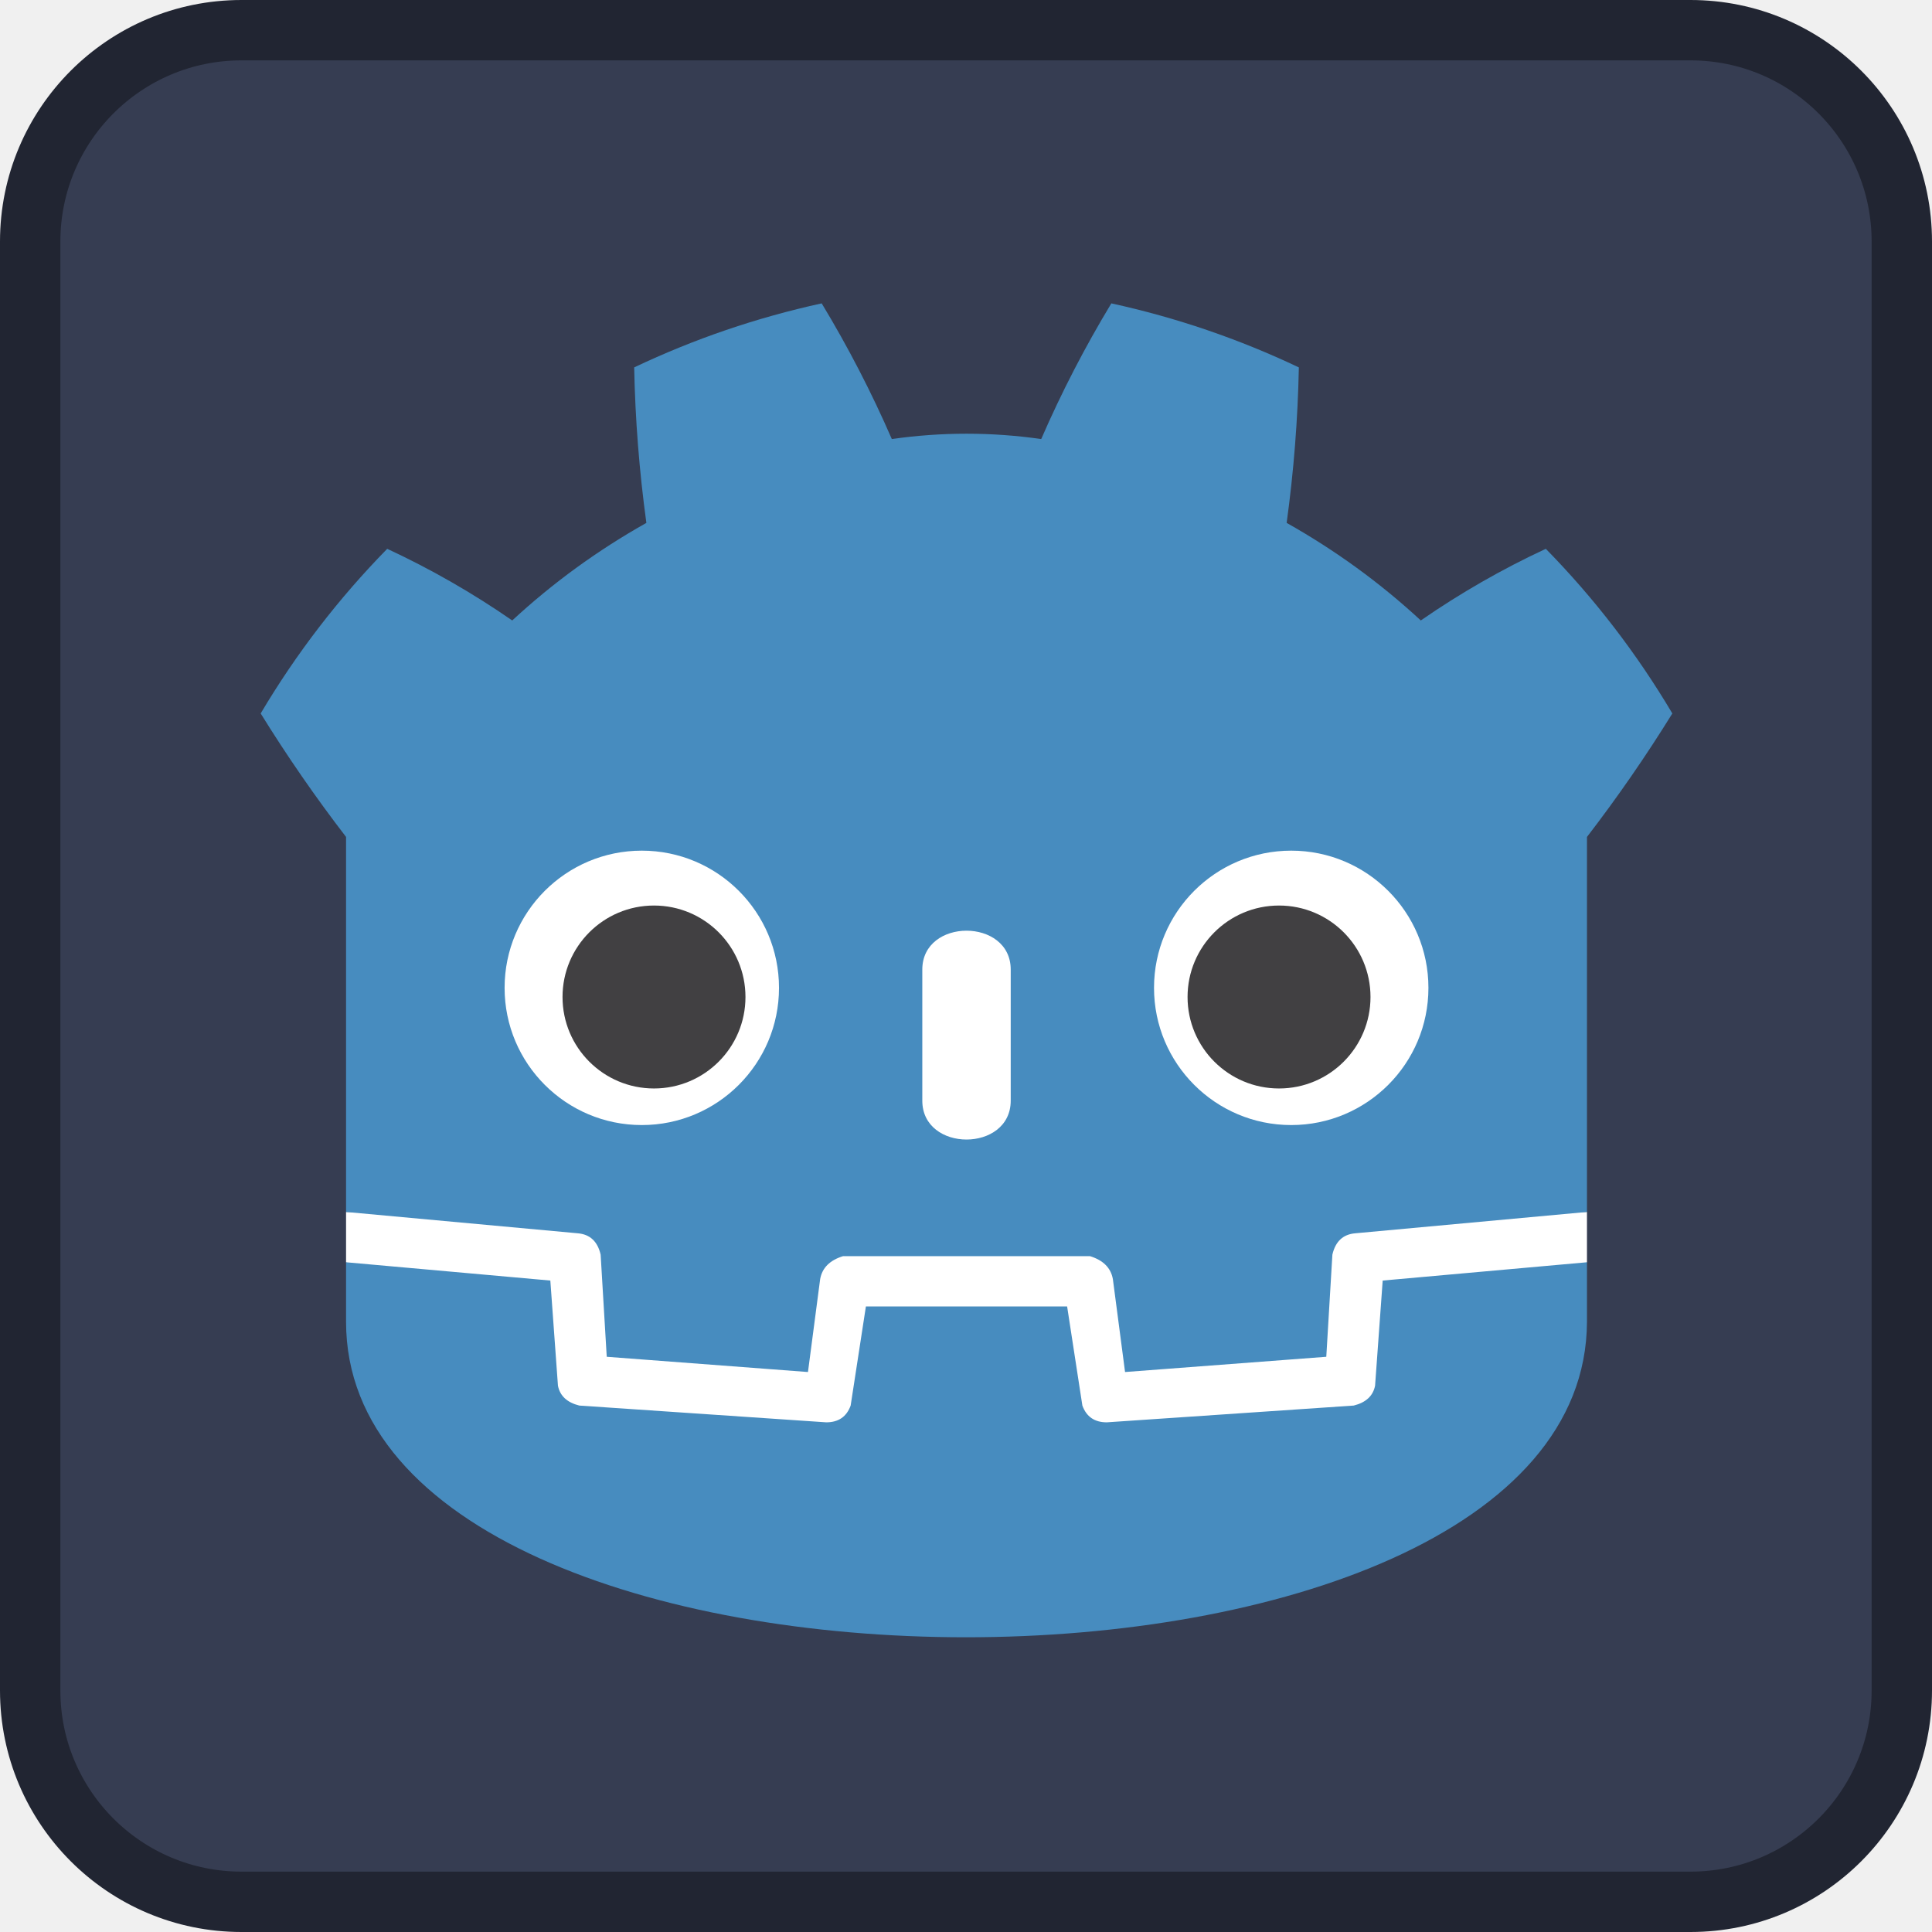
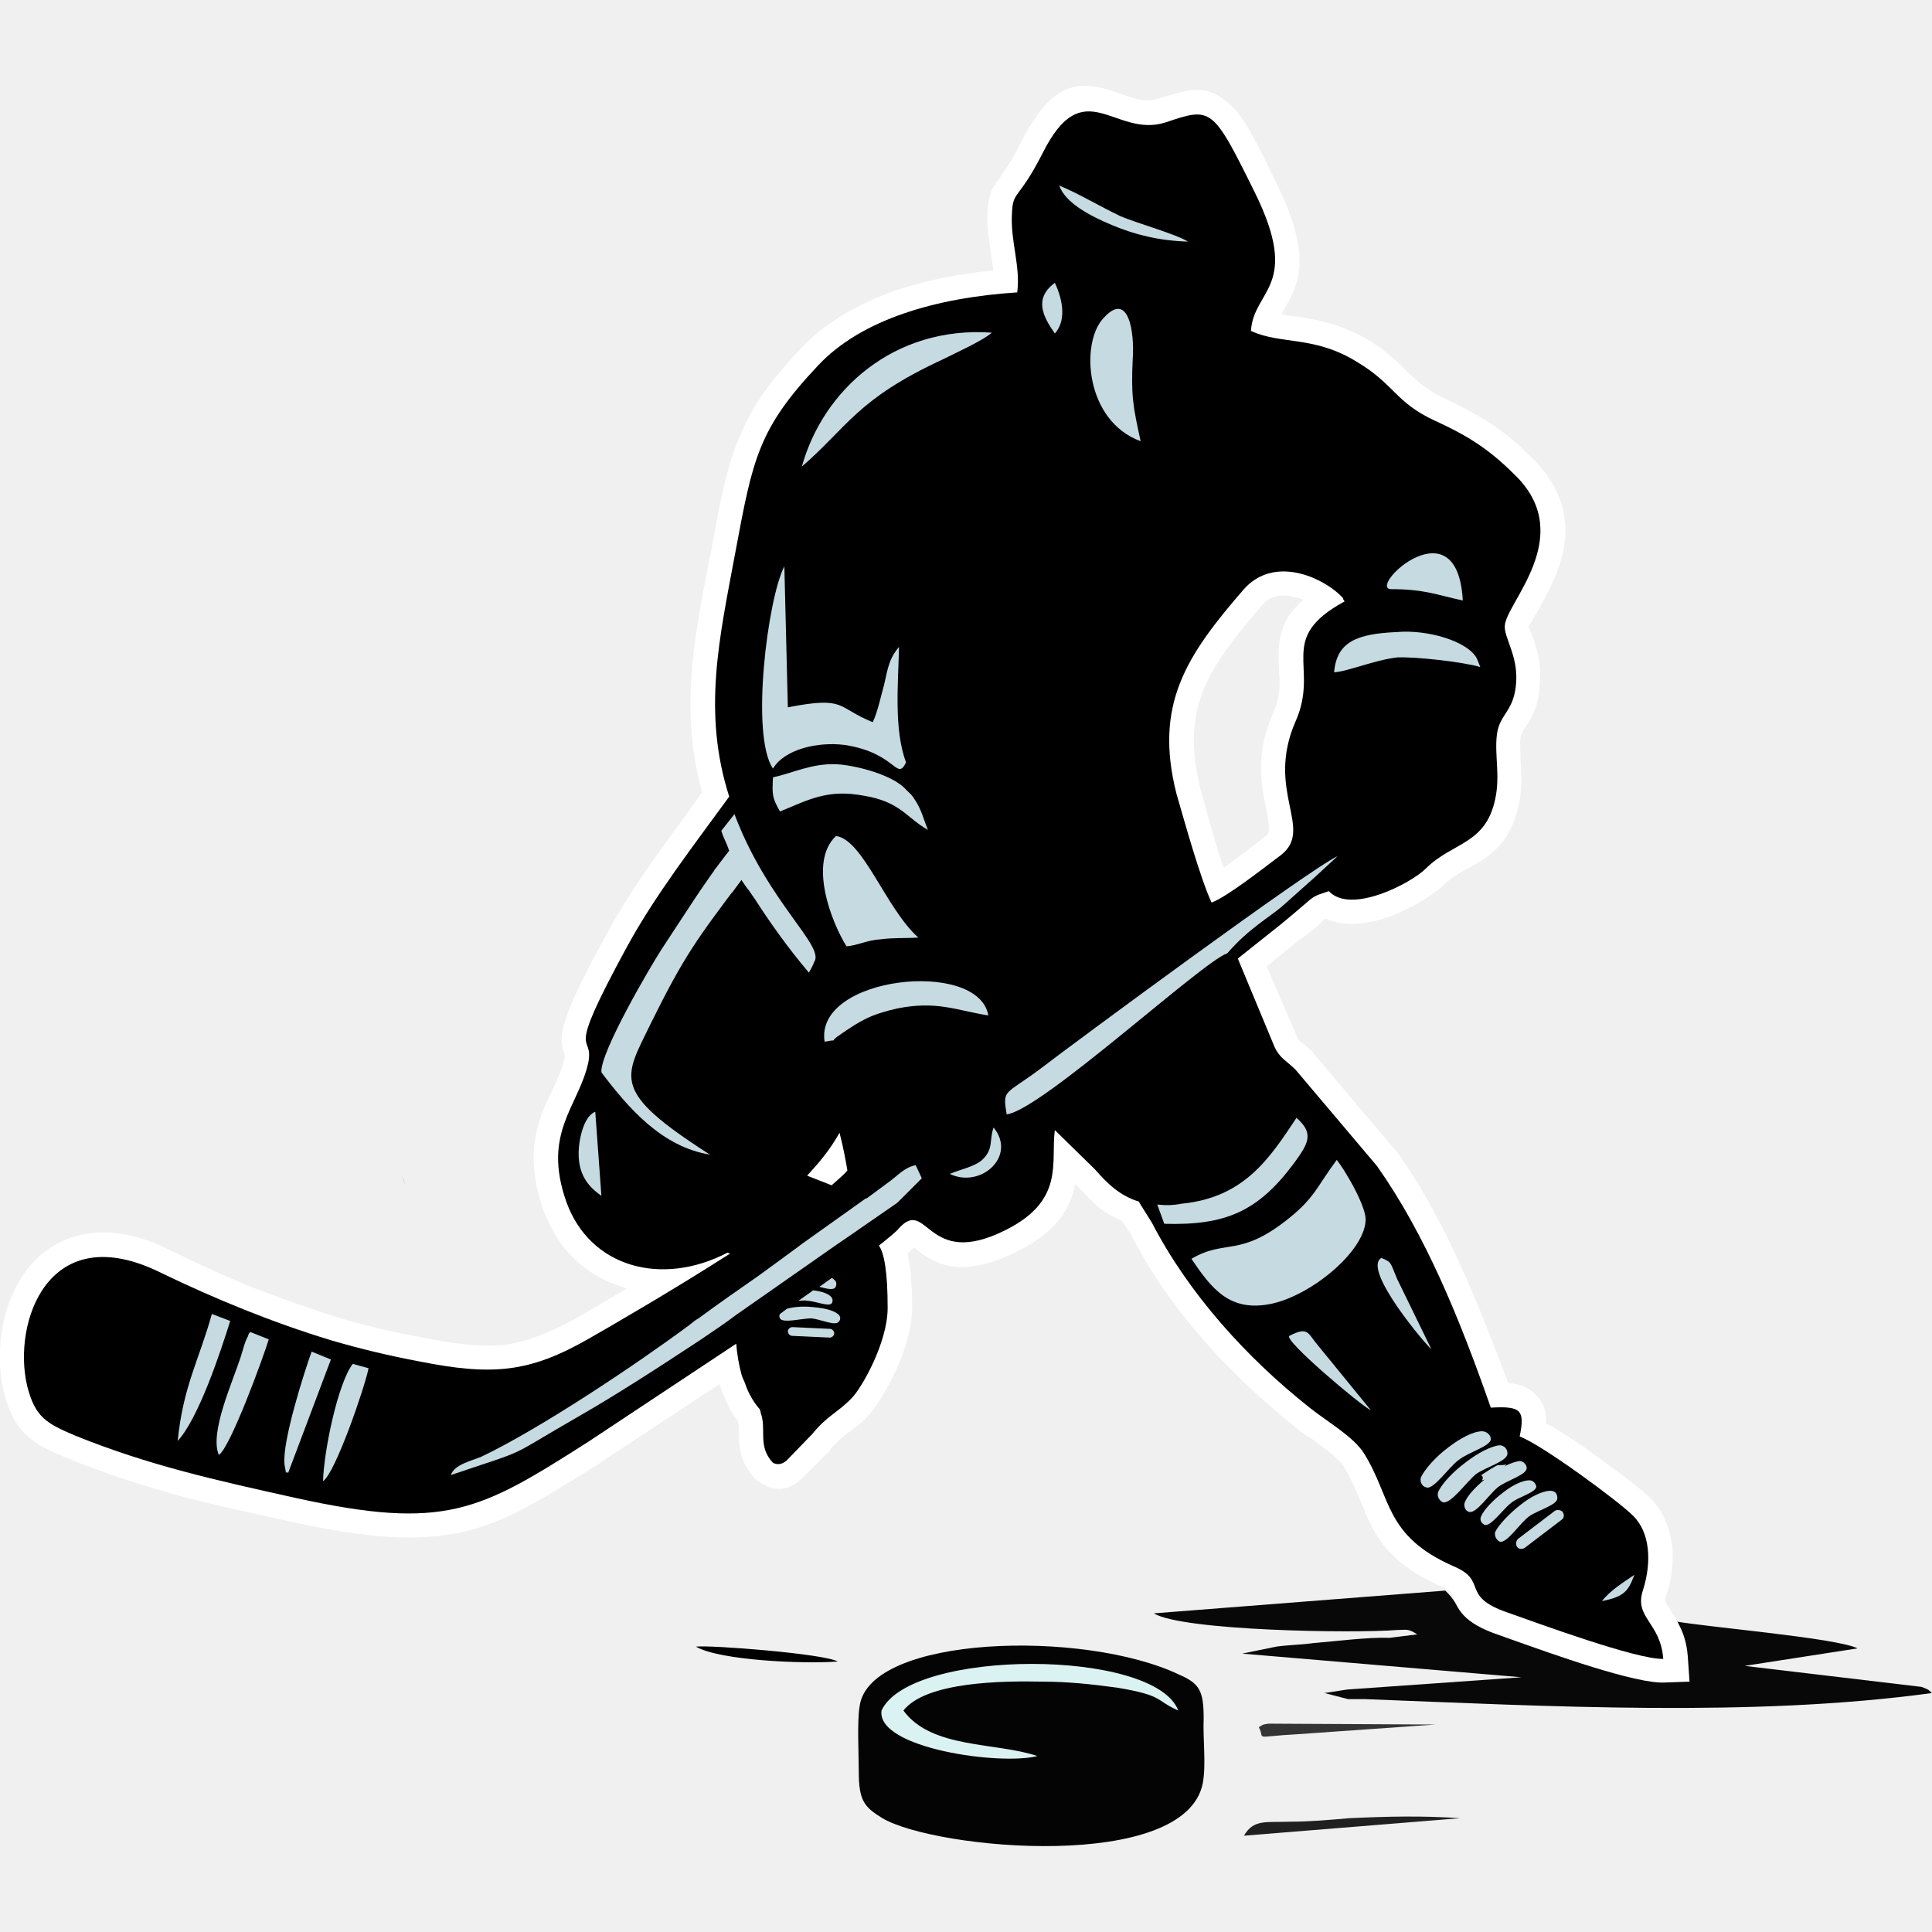
- <svg xmlns="http://www.w3.org/2000/svg" width="128" height="128">
-   <rect width="124" height="124" x="2" y="2" fill="#363d52" stroke="#212532" stroke-width="4" rx="14" />
-   <g fill="#fff" transform="translate(12.322 12.322)scale(.101)">
-     <path d="M105 673v33q407 354 814 0v-33z" />
-     <path fill="#478cbf" d="m105 673 152 14q12 1 15 14l4 67 132 10 8-61q2-11 15-15h162q13 4 15 15l8 61 132-10 4-67q3-13 15-14l152-14V427q30-39 56-81-35-59-83-108-43 20-82 47-40-37-88-64 7-51 8-102-59-28-123-42-26 43-46 89-49-7-98 0-20-46-46-89-64 14-123 42 1 51 8 102-48 27-88 64-39-27-82-47-48 49-83 108 26 42 56 81zm0 33v39c0 276 813 276 814 0v-39l-134 12-5 69q-2 10-14 13l-162 11q-12 0-16-11l-10-65H446l-10 65q-4 11-16 11l-162-11q-12-3-14-13l-5-69z" />
-     <path d="M483 600c0 34 58 34 58 0v-86c0-34-58-34-58 0z" />
-     <circle cx="725" cy="526" r="90" />
-     <circle cx="299" cy="526" r="90" />
-   </g>
-   <g fill="#414042" transform="translate(12.322 12.322)scale(.101)">
-     <circle cx="307" cy="532" r="60" />
-     <circle cx="717" cy="532" r="60" />
+ <svg xmlns="http://www.w3.org/2000/svg" width="256" height="256" viewBox="0 -98 2207 2207">
+   <g id="Layer_x0020_1" fill-rule="evenodd">
+     <path fill="#DBF2F3" d="M1346 1856c-27,-12 -16,-17 -69,-26 -29,-4 -57,-7 -86,-7 -46,-1 -133,0 -159,33 32,44 106,36 153,52 -43,11 -184,-9 -178,-52 33,-71 312,-71 339,0z" />
+     <path fill="#080808" d="M1738 1818l-319 -27 39 -8c14,-2 28,-2 42,-4 25,-2 63,-7 87,-6l32 -4c-11,-7 -12,-5 -23,-5 -50,4 -245,1 -278,-19l333 -26c22,21 2,23 70,44 136,42 236,99 192,-9 39,7 185,19 209,31l-129 20 202 24c10,4 6,2 12,7 -204,28 -440,15 -647,7l-20 0 -27 -7 26 -4 199 -14z" />
+     <path fill="#040404" d="M1346 1856c-27,-71 -306,-71 -339,0 -6,43 135,63 178,52 -47,-16 -121,-8 -153,-52 26,-33 113,-34 159,-33 29,0 57,3 86,7 53,9 42,14 69,26zm28 83c-20,102 -305,76 -366,40 -21,-13 -27,-20 -27,-54 0,-18 -2,-57 1,-74 11,-81 256,-88 365,-36 23,10 28,18 28,50 -1,24 3,52 -1,74z" />
+     <path fill="#202020" d="M1421 1999c11,-19 25,-15 52,-16 23,0 45,-2 68,-4 43,-2 84,-3 127,0l-247 20z" />
+     <path fill="#343434" d="M1438 1875c4,-2 3,-3 11,-4l191 1 -157 11c-54,3 -37,7 -45,-8z" />
+     <path fill="white" d="M913 1594c0,0 0,0 0,0zm561 -1011c5,1 10,2 15,4 -30,26 -29,51 -28,80 1,14 2,30 -6,48 -22,49 -14,85 -8,114 2,13 5,24 -1,28l-4 3c-12,9 -29,23 -44,33 -2,-5 -4,-11 -6,-17 -8,-26 -16,-56 -21,-74 -11,-45 -9,-79 3,-110 13,-33 37,-63 68,-99l1 -1c8,-9 20,-11 31,-9zm-152 -568c36,-11 54,-17 78,2l0 0c18,13 32,40 57,92 44,88 26,119 9,148l-2 4c4,1 9,2 13,2 26,4 54,8 89,29 20,13 32,25 43,36 11,10 21,20 43,30 23,11 41,21 57,32 16,11 29,23 44,38 63,65 27,131 3,173l-10 17 4 9c5,14 11,32 9,55 -1,27 -9,39 -16,50 -3,4 -5,8 -6,12 -1,8 0,17 0,26 1,16 2,32 -2,51 -10,46 -34,60 -60,74 -9,5 -19,11 -26,18l-2 2c-11,10 -37,26 -62,35 -25,8 -50,11 -71,1l-5 5 -2 2 0 0c-6,5 -10,8 -16,13l-11 8 -33 27 35 81 0 0c1,3 3,5 7,7 3,3 6,6 11,10l1 2 93 110 2 2c29,41 53,86 74,133 19,42 36,86 53,131 14,1 24,5 32,14 8,8 12,18 11,32 12,6 27,16 42,26 32,23 67,49 77,59 14,14 22,33 25,53 2,19 0,40 -7,60 -2,5 1,9 5,15 8,13 18,27 20,53l2 29 -28 1c-33,2 -130,-33 -175,-49l-14 -5c-42,-14 -48,-30 -54,-46 -1,-2 -2,-5 -9,-8 -67,-29 -81,-62 -96,-100 -6,-13 -11,-26 -19,-39 -6,-9 -21,-20 -36,-31 -7,-4 -14,-9 -21,-15 -38,-31 -76,-66 -109,-105 -30,-35 -57,-74 -77,-114l-10 -15c-9,-4 -18,-9 -26,-15 -8,-7 -16,-15 -24,-24l-4 -3c-5,27 -20,54 -67,77 -67,33 -96,12 -117,-5 -2,2 -4,4 -7,7 0,0 0,1 0,2 3,13 5,33 5,60l0 0c0,20 -6,41 -14,61 -11,27 -27,52 -35,61 -8,9 -15,14 -22,19 -7,5 -14,11 -22,20l-1 2 -31 31 -4 3 0 1c-7,5 -22,16 -44,2l-6 -4c-18,-20 -19,-37 -19,-55 0,-4 0,-8 -1,-11 -3,-5 -6,-9 -9,-14 -3,-6 -6,-13 -9,-20l0 0 -2 -6c-1,-1 -1,-2 -1,-3l-135 89 -1 1c-64,40 -106,67 -157,79 -51,11 -108,8 -198,-12 -45,-10 -88,-19 -129,-30 -42,-12 -83,-25 -127,-43 -19,-8 -32,-14 -44,-25 -13,-12 -21,-27 -27,-51 -8,-35 -5,-80 13,-116 7,-15 17,-28 29,-39 13,-11 28,-19 45,-23 29,-7 64,-3 105,18 31,15 63,30 96,43 31,12 62,23 94,33 16,5 32,9 49,13 16,4 32,7 48,10 40,8 69,11 95,8 26,-4 51,-14 82,-31 12,-7 32,-19 56,-33l-5 -2c-34,-10 -63,-33 -81,-67 -3,-6 -6,-13 -9,-20 -23,-66 -7,-102 10,-138 6,-12 11,-24 14,-36 0,-4 0,-4 0,-5 -6,-16 -11,-30 47,-135 26,-49 60,-95 93,-140l17 -24c-25,-91 -10,-171 7,-259l4 -20c10,-55 17,-92 31,-125 14,-35 34,-64 71,-103 26,-28 62,-49 102,-64 36,-13 76,-21 118,-25 -1,-6 -2,-13 -3,-19 -2,-16 -5,-31 -4,-48 2,-23 5,-27 15,-40l0 0c4,-7 12,-16 23,-39 41,-81 76,-69 117,-55 12,5 26,9 39,5z" />
+     <path fill="black" d="M1162 236c-93,6 -178,31 -227,83 -69,73 -75,107 -95,214 -18,97 -38,182 -7,279 -40,55 -85,113 -117,172 -73,134 -37,95 -44,132 -11,50 -53,80 -25,159 27,75 109,97 184,58l3 1c-64,41 -133,81 -161,97 -68,39 -110,43 -195,26 -32,-6 -66,-14 -100,-24 -66,-20 -132,-47 -194,-77 -129,-64 -170,57 -153,129 9,36 22,43 55,57 84,34 161,51 251,71 172,38 211,15 335,-64l169 -112c1,12 3,24 6,35 1,4 3,7 4,10 4,12 10,22 17,30 0,1 1,2 1,4 7,19 -4,38 14,57 8,4 13,-1 15,-2l30 -31c17,-21 30,-25 45,-41 11,-11 41,-63 41,-103 0,-41 -4,-63 -10,-71 11,-9 20,-16 23,-20 33,-36 31,48 122,2 68,-34 51,-78 56,-114l46 45c14,16 28,30 51,37l-1 0 15 24c42,81 108,154 180,211 20,16 50,33 62,52 32,51 23,94 102,129 41,17 7,34 62,53 34,12 148,54 178,53 -3,-42 -34,-47 -23,-79 10,-32 8,-66 -12,-85 -16,-16 -104,-81 -129,-90 6,-30 2,-35 -33,-33 -36,-103 -75,-198 -130,-276l-93 -110c-10,-10 -18,-13 -24,-26l-42 -101 49 -39c12,-10 17,-14 25,-21 14,-12 12,-11 30,-17 25,27 94,-9 111,-26 30,-30 68,-27 79,-79 6,-27 -1,-51 2,-74 3,-24 20,-26 22,-60 2,-30 -14,-51 -13,-64 1,-26 81,-101 14,-170 -27,-27 -49,-44 -93,-64 -46,-21 -47,-42 -89,-67 -49,-31 -88,-20 -122,-36 3,-48 58,-50 4,-159 -48,-97 -49,-97 -102,-79 -58,18 -93,-59 -140,35 -28,55 -34,42 -35,69 -2,31 10,60 6,90zm-212 1020l-28 -11c12,-13 26,-29 37,-49 5,19 8,37 9,43 -3,4 -10,10 -18,17zm580 -675c-24,-22 -76,-43 -109,-6 -66,76 -103,132 -77,234 9,31 27,96 40,124 17,-6 59,-39 79,-54 39,-30 -18,-73 17,-153 28,-63 -23,-94 56,-137 -5,-7 3,1 -6,-8z" />
+     <g id="_2872088319040">
+       <path fill="#C5DAE1" d="M939 1387c-26,1 -10,0 -16,-6l0 0 16 6z" />
+       <path fill="#C5DAE1" fill-rule="nonzero" d="M954 1373c2,-3 2,-7 -1,-9 -1,-1 -2,-2 -3,-2l-14 10c8,2 15,4 18,1z" />
+       <path fill="#C5DAE1" fill-rule="nonzero" d="M958 1412c3,-3 2,-7 -1,-9 -6,-5 -18,-7 -30,-8 -10,-1 -21,0 -28,2l-8 6c-1,2 -1,3 0,5 3,6 25,0 36,0 10,1 27,9 31,4z" />
+       <path fill="#C5DAE1" fill-rule="nonzero" d="M948 1430c2,0 5,-2 5,-5 0,-2 -2,-5 -5,-5l-43 -2c-2,0 -5,2 -5,5 0,2 2,5 5,5l43 2z" />
+       <path fill="#C5DAE1" fill-rule="nonzero" d="M950 1391c2,-3 1,-6 -1,-8 -4,-4 -12,-6 -20,-7l-17 12c3,0 7,-1 10,0 9,0 24,7 28,3z" />
+       <path fill="#C5DAE1" d="M1135 1190c27,33 -15,70 -50,53 11,-5 29,-8 38,-17 12,-12 7,-22 12,-36z" />
+       <path fill="#C5DAE1" d="M916 435c24,-87 105,-161 217,-153 -10,9 -41,23 -57,31 -97,45 -108,77 -160,122z" />
+       <path fill="#C5DAE1" d="M1035 804c6,6 6,5 11,13 7,11 9,21 14,33 -25,-14 -31,-32 -73,-39 -42,-8 -64,5 -96,18 -9,-16 -9,-19 -8,-39 23,-5 44,-16 72,-15 22,1 65,12 80,29z" />
+       <path fill="#C5DAE1" d="M1687 654l4 10c-20,-6 -75,-12 -95,-11 -26,3 -56,16 -72,17 3,-35 26,-44 72,-46 34,-3 80,10 91,30z" />
+       <path fill="#C5DAE1" d="M687 1268c-16,-11 -26,-25 -26,-48 0,-17 6,-43 19,-48l7 96z" />
+       <path fill="#C5DAE1" d="M1205 283c-14,-20 -24,-40 0,-58 7,15 15,41 0,58z" />
+       <path fill="black" d="M957 1800c-37,3 -135,-1 -162,-17 16,-2 146,8 162,17z" />
+       <path fill="#C5DAE1" d="M1035 773c-11,22 -11,-11 -70,-20 -31,-4 -69,5 -82,27 -26,-38 -6,-195 13,-231l4 161c67,-13 55,0 97,17 6,-13 9,-29 13,-43 4,-17 5,-29 17,-43 -1,43 -6,94 8,132z" />
+       <path fill="#C5DAE1" d="M1129 1062c-37,-6 -59,-17 -104,-8 -31,7 -42,14 -64,29 -18,12 1,5 -19,9 -12,-75 176,-95 187,-30z" />
+       <path fill="#C5DAE1" d="M1588 575c-24,-4 77,-98 83,13 -32,-7 -44,-13 -83,-13z" />
+       <path fill="#C5DAE1" d="M1502 904l-37 33c-15,13 -39,26 -63,54 -28,9 -212,179 -252,184 -5,-29 -2,-22 37,-51 43,-33 310,-230 341,-244l-26 24z" />
+       <g>
+         <path fill="#C5DAE1" d="M369 1594c1,-35 17,-112 34,-134l18 5c-4,21 -38,120 -52,129z" />
+         <path fill="#C5DAE1" d="M275 1452c3,-10 5,-18 8,-23 1,-3 2,-6 4,-5l20 8c-6,20 -44,124 -57,132 -11,-25 16,-84 25,-112z" />
+         <path fill="#C5DAE1" d="M263 1411c-11,35 -36,111 -60,137 6,-62 25,-94 39,-145l21 8z" />
+         <path fill="#C5DAE1" d="M329 1585c-3,-6 -1,8 -4,-10 -3,-26 23,-107 31,-129l22 9 -49 130z" />
+       </g>
+       <path fill="#C5DAE1" d="M1361 1340c39,-23 55,-1 111,-46 30,-24 32,-36 55,-67 9,11 32,50 33,67 1,35 -59,86 -106,97 -49,11 -70,-17 -93,-51z" />
+       <path fill="#C5DAE1" d="M1049 973c-14,1 -28,0 -43,2 -16,1 -26,7 -39,8 -17,-27 -44,-96 -12,-126 31,4 57,83 94,116z" />
+       <path fill="#C5DAE1" d="M1303 406c-63,-23 -69,-111 -43,-140 30,-34 36,18 34,45 -2,43 0,54 9,95z" />
+       <path fill="#C5DAE1" d="M1357 178c-33,-1 -61,-8 -87,-19 -24,-10 -53,-25 -60,-45 22,9 45,23 70,35 19,8 65,21 77,29z" />
+       <path fill="#C5DAE1" d="M1566 1513c-11,-5 -101,-81 -93,-85 21,-11 21,-3 31,9l62 76z" />
+       <path fill="#C5DAE1" d="M1635 1443c-3,-1 -80,-91 -57,-104 12,5 10,5 18,24l39 80z" />
+       <path fill="#C5DAE1" d="M1867 1701c-7,19 -12,25 -37,30 10,-13 27,-23 37,-30z" />
+       <path fill="#C5DAE1" d="M1693 1593c4,-9 -9,-1 10,-13 12,-7 5,-3 18,-5l-12 11c-7,5 -8,5 -16,7z" />
+       <path fill="#C5DAE1" d="M1670 1585c3,-10 -4,-3 5,-10 5,-4 6,-3 14,-5 -4,7 2,3 -6,9 -4,2 -9,4 -13,6z" />
+       <path fill="#C5DAE1" d="M463 1256l-4 -11c4,8 2,2 4,11z" />
+       <path fill="#C5DAE1" d="M801 1432l0 0 0 0c-50,33 -98,64 -140,88 -87,50 -51,35 -146,67 4,-12 23,-16 35,-21 69,-33 179,-107 237,-150 4,-3 7,-6 11,-8l0 0 0 0c23,-17 46,-33 69,-49l41 -30 8 -6 73 -52 1 0 23 -17c13,-9 19,-18 33,-21l7 15 -28 28c-22,15 -46,32 -71,49l0 0 -113 79c-13,10 -27,19 -40,28z" />
+       <path fill="#C5DAE1" d="M833 874l22 45 0 0 -8 -12c-51,68 -65,86 -104,165 -30,62 -46,76 68,149 -55,-9 -93,-53 -124,-94 -2,-22 56,-121 69,-141 24,-36 51,-80 77,-112z" />
+       <path fill="#C5DAE1" d="M839 832l-15 19c3,10 5,11 9,23 -5,7 -11,15 -17,22l20 26 11 -15 16 23c14,22 37,55 61,83 3,-5 5,-9 6,-12 13,-18 -53,-68 -91,-169z" />
+       <path fill="#C5DAE1" d="M1330 1300l-8 -22c9,1 18,1 28,-1 72,-7 101,-53 131,-98 21,18 13,30 -3,52 -41,55 -78,71 -148,69z" />
+       <path fill="#C5DAE1" fill-rule="nonzero" d="M1703 1546c0,-5 -5,-9 -10,-9 -10,0 -25,8 -38,18 -15,11 -28,26 -32,35 -1,4 1,10 6,11 8,4 26,-23 37,-31 11,-9 37,-16 37,-24z" />
+       <path fill="#C5DAE1" fill-rule="nonzero" d="M1722 1562c0,-5 -4,-9 -9,-9 -10,1 -25,9 -38,19 -15,11 -28,25 -32,34 -2,5 1,10 5,12 9,3 27,-23 38,-32 11,-8 37,-15 36,-24z" />
+       <path fill="#C5DAE1" fill-rule="nonzero" d="M1744 1579c0,-4 -4,-8 -8,-8 -9,1 -23,8 -35,17 -13,10 -25,22 -28,31 -1,4 1,9 5,10 8,3 23,-20 33,-28 10,-8 33,-14 33,-22z" />
+       <path fill="#C5DAE1" fill-rule="nonzero" d="M1779 1613c0,-5 -3,-8 -8,-8 -9,0 -23,7 -34,16 -13,10 -25,23 -29,31 -1,4 1,9 5,11 8,3 23,-21 34,-29 10,-7 33,-13 32,-21z" />
+       <path fill="#C5DAE1" fill-rule="nonzero" d="M1784 1638c3,-2 3,-6 1,-9 -2,-2 -6,-3 -9,-1l-42 32c-2,2 -3,6 -1,9 2,3 6,3 9,1l42 -32z" />
+       <path fill="#C5DAE1" fill-rule="nonzero" d="M1755 1600c-1,-4 -4,-7 -8,-7 -8,0 -20,6 -30,14 -12,9 -22,20 -25,27 -2,4 0,8 4,10 7,2 21,-18 30,-25 8,-7 29,-12 29,-19z" />
+     </g>
  </g>
</svg>
